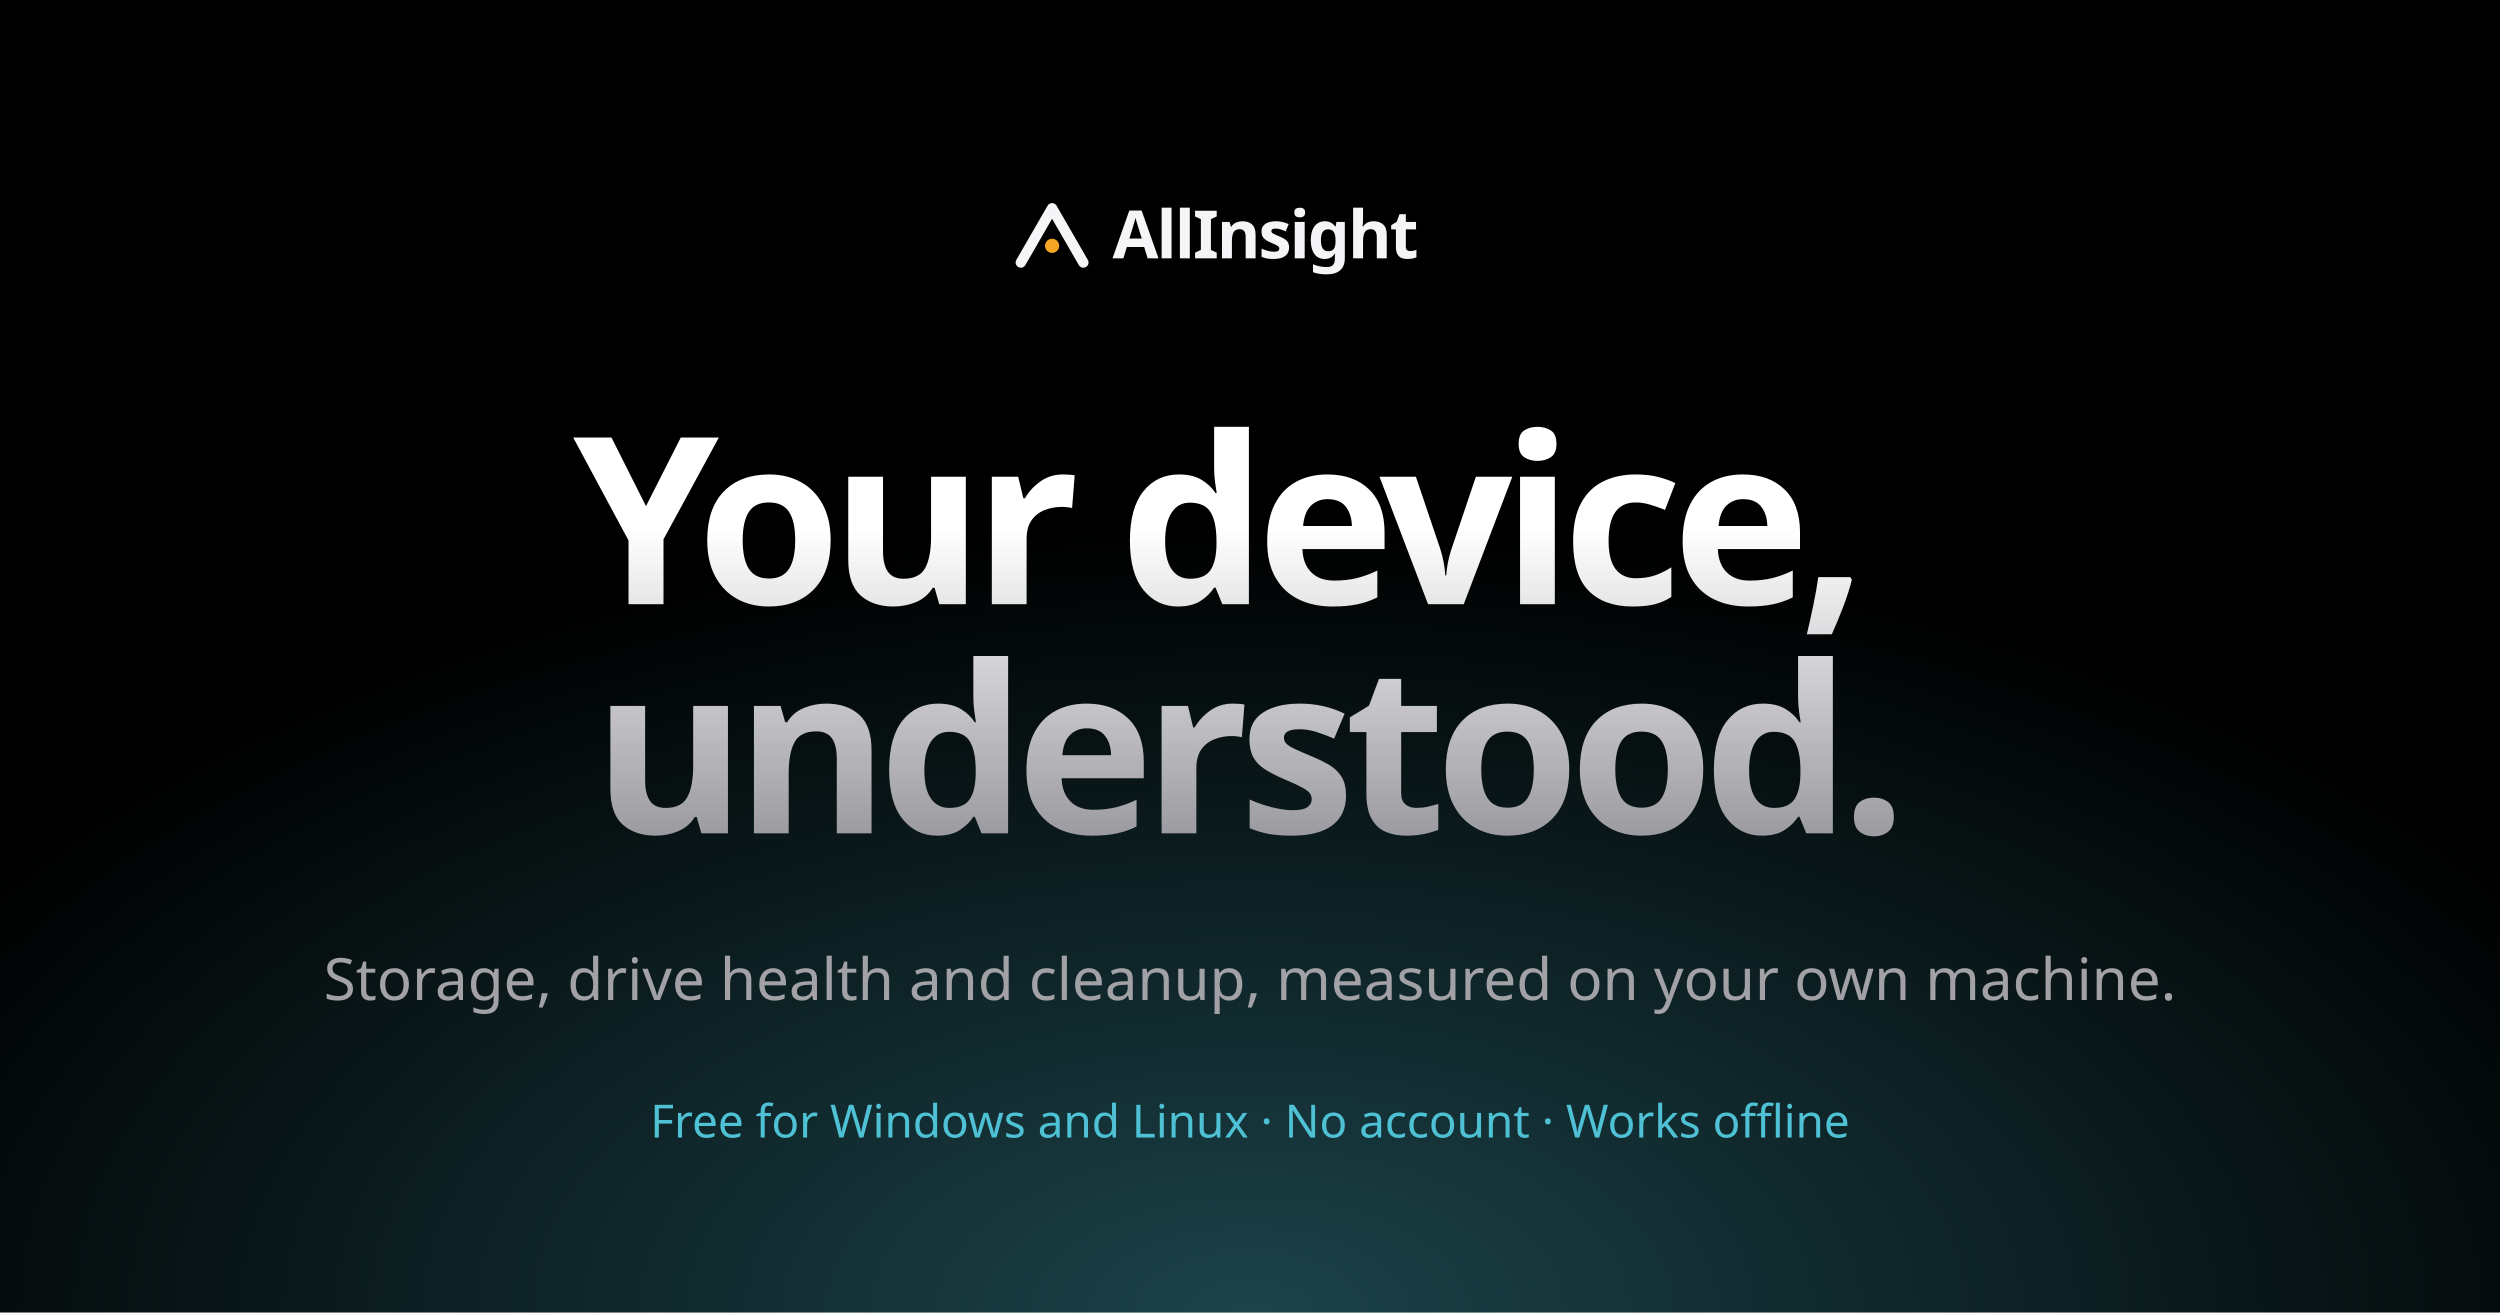
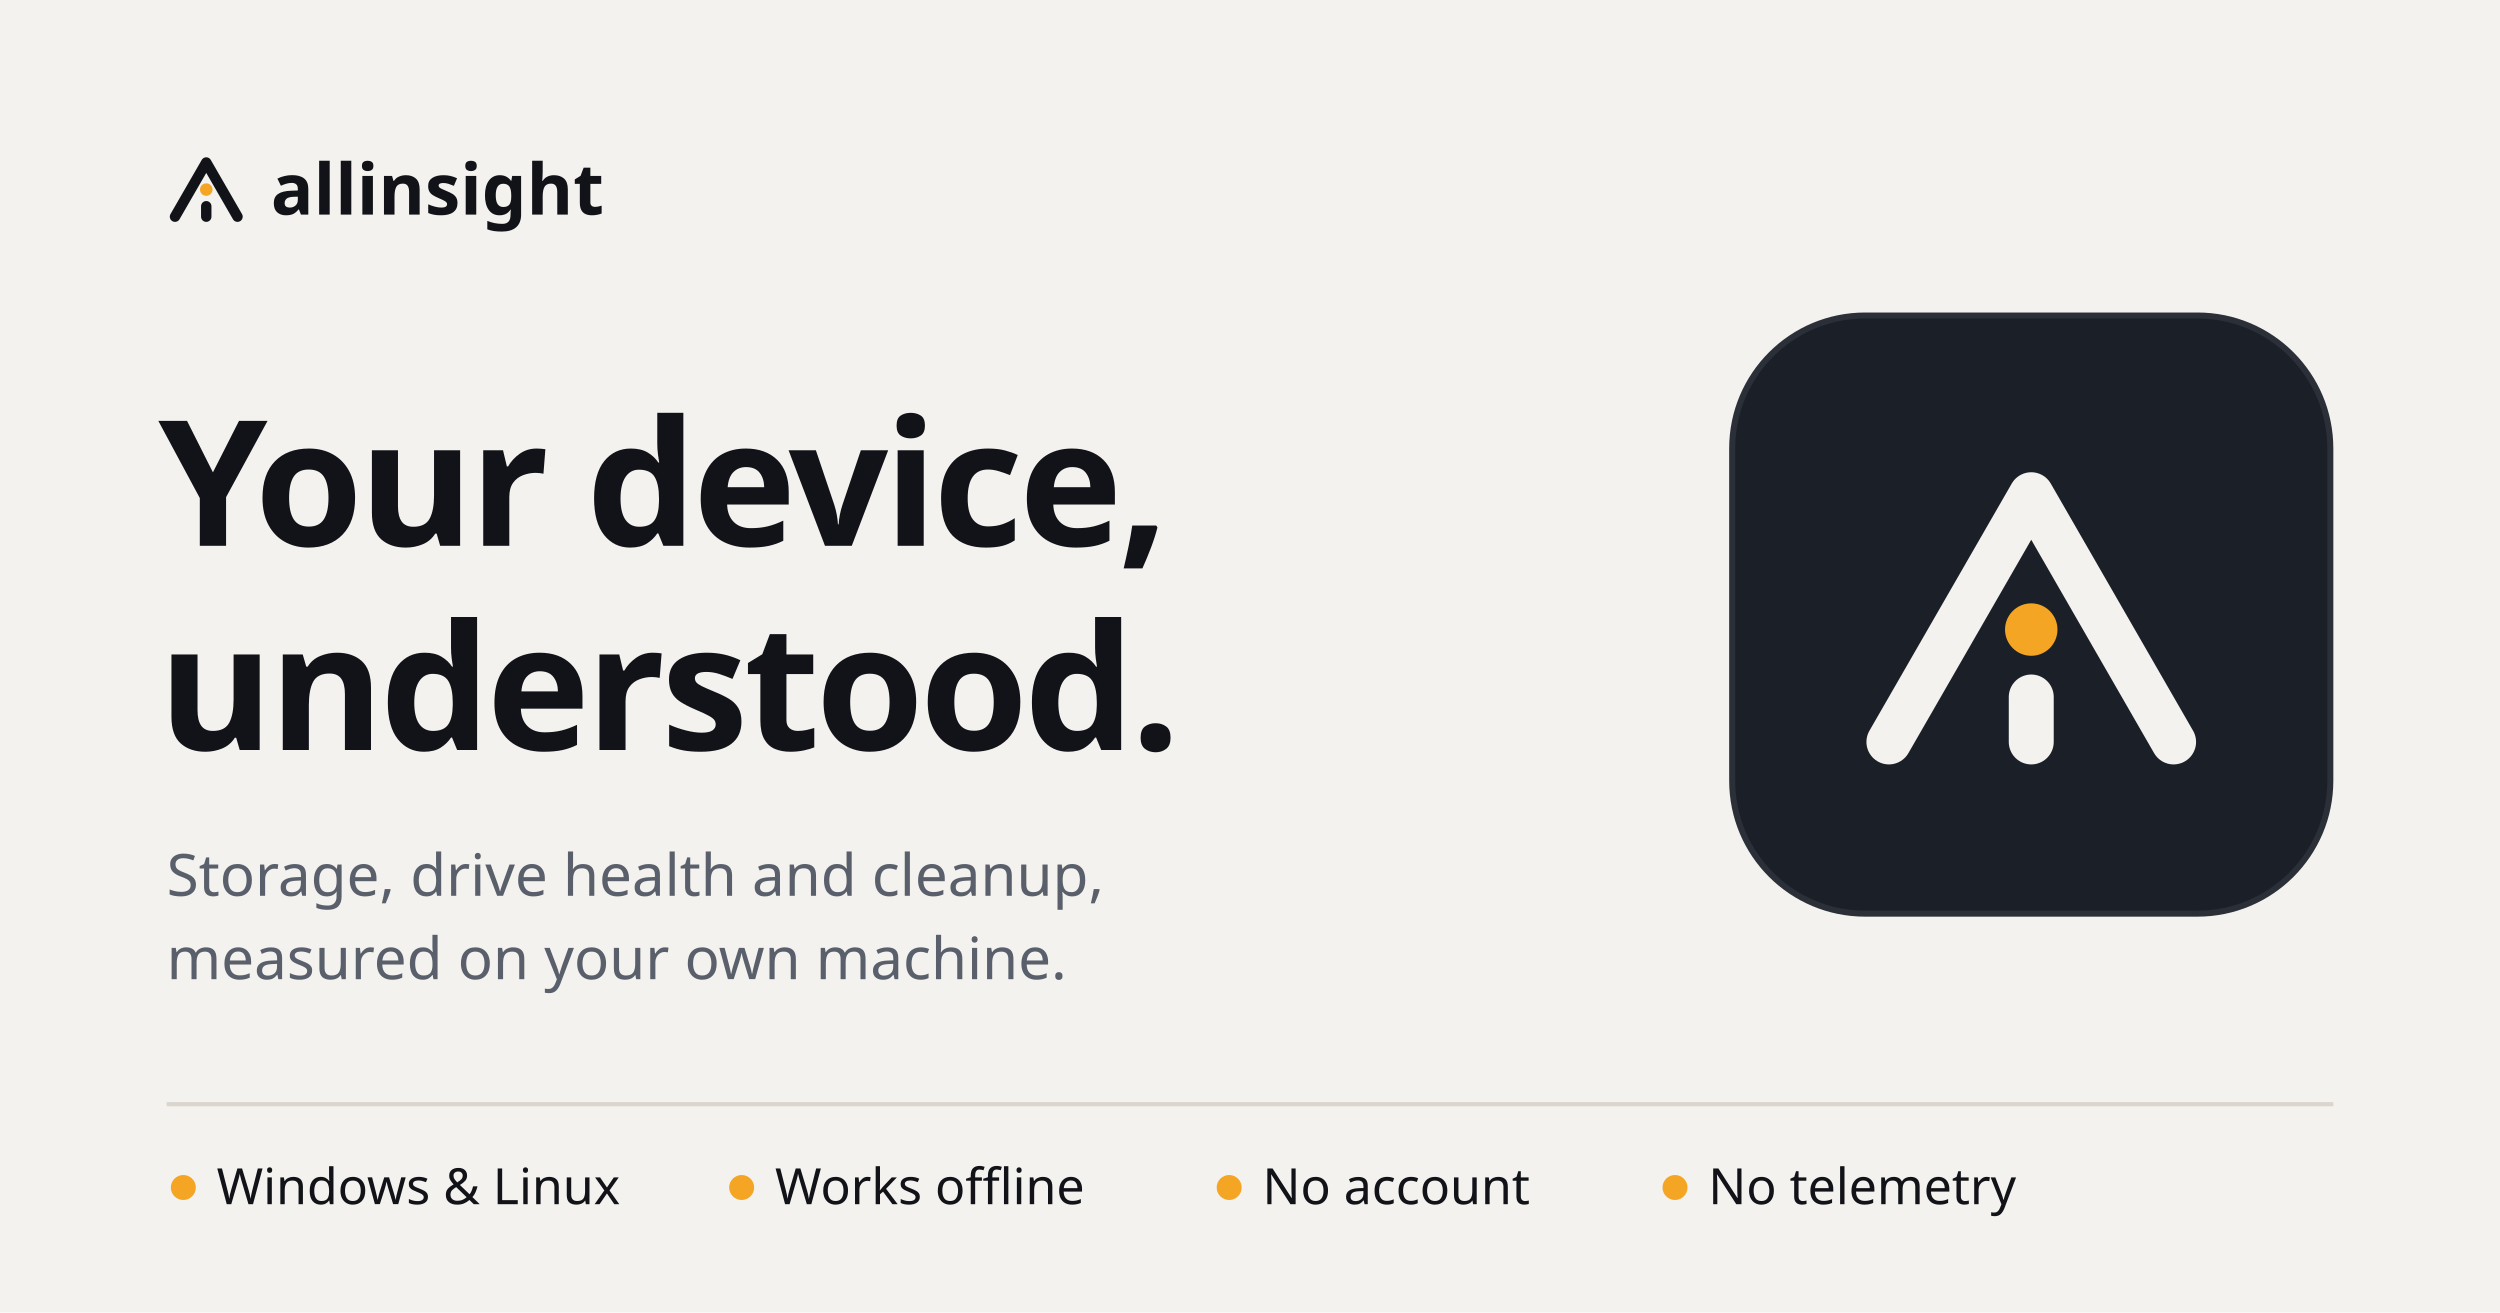
<svg xmlns="http://www.w3.org/2000/svg" viewBox="0 0 1200 630" width="1200" height="630">
-   <defs>
-     <linearGradient id="shine" x1="0" y1="0" x2="0" y2="1">
-       <stop offset="0.25" stop-color="#ffffff" />
-       <stop offset="1" stop-color="#9a9aa0" />
-     </linearGradient>
-     <radialGradient id="glow" cx="0.5" cy="1" r="0.6">
-       <stop offset="0" stop-color="#4fc1d4" stop-opacity="0.35" />
-       <stop offset="1" stop-color="#4fc1d4" stop-opacity="0" />
-     </radialGradient>
-   </defs>
-   <rect width="1200" height="630" fill="#000" />
-   <rect width="1200" height="630" fill="url(#glow)" />
-   <g transform="translate(486 92)">
-     <path d="M4 34 L19 8 L34 34" fill="none" stroke="#f5f5f7" stroke-width="5" stroke-linecap="round" stroke-linejoin="round" />
-     <circle cx="19" cy="26" r="3.4" fill="#f5a524" />
-     <text x="48" y="32" font-family="Geist" font-size="32" font-weight="600" letter-spacing="-1" fill="#f5f5f7">AllInsight</text>
+   <rect width="1200" height="630" fill="#F4F2EE" />
+   <g transform="translate(80 70)">
+     <path d="M4 34 L19 8 L34 34" fill="none" stroke="#111318" stroke-width="5" stroke-linecap="round" stroke-linejoin="round" />
+     <line x1="19" y1="29" x2="19" y2="34" stroke="#111318" stroke-width="5" stroke-linecap="round" />
+     <circle cx="19" cy="21" r="3" fill="#F5A524" />
+     <text x="50" y="33" font-family="Sora" font-size="34" font-weight="600" fill="#111318">allinsight</text>
  </g>
-   <text text-anchor="middle" font-family="Geist" font-weight="600" font-size="112" letter-spacing="-5" fill="url(#shine)">
-     <tspan x="600" y="290">Your device,</tspan>
-     <tspan x="600" y="400">understood.</tspan>
+   <text font-family="Sora" font-weight="600" font-size="84" fill="#111318" letter-spacing="-2">
+     <tspan x="76" y="262">Your device,</tspan>
+     <tspan x="76" y="360">understood.</tspan>
  </text>
-   <text x="600" y="480" text-anchor="middle" font-family="Geist" font-size="28" fill="#a1a1a6">Storage, drive health and cleanup, measured on your own machine.</text>
-   <text x="600" y="546" text-anchor="middle" font-family="Geist" font-size="22" font-weight="500" fill="#4fc1d4">Free for Windows and Linux · No account · Works offline</text>
+   <text font-family="Sora" font-weight="400" font-size="28" fill="#5A606B">
+     <tspan x="80" y="430">Storage, drive health and cleanup,</tspan>
+     <tspan x="80" y="470">measured on your own machine.</tspan>
+   </text>
+   <line x1="80" y1="530" x2="1120" y2="530" stroke="#DAD6CE" stroke-width="2" />
+   <g font-family="Sora" font-size="24" fill="#111318">
+     <circle cx="88" cy="570" r="6" fill="#F5A524" />
+     <text x="104" y="578">Windows &amp; Linux</text>
+     <circle cx="356" cy="570" r="6" fill="#F5A524" />
+     <text x="372" y="578">Works offline</text>
+     <circle cx="590" cy="570" r="6" fill="#F5A524" />
+     <text x="606" y="578">No account</text>
+     <circle cx="804" cy="570" r="6" fill="#F5A524" />
+     <text x="820" y="578">No telemetry</text>
+   </g>
+   <g transform="translate(830 150) scale(2.9)">
+     <rect x="0.5" y="0.5" width="99" height="99" rx="22" fill="#1B1F27" stroke="#2A2F38" stroke-width="1" />
+     <g transform="translate(19 19) scale(0.62)">
+       <path d="M12 84 L50 18 L88 84" fill="none" stroke="#F4F2EE" stroke-width="12" stroke-linecap="round" stroke-linejoin="round" />
+       <line x1="50" y1="72" x2="50" y2="84" stroke="#F4F2EE" stroke-width="12" stroke-linecap="round" />
+       <circle cx="50" cy="54" r="7" fill="#F5A524" />
+     </g>
+   </g>
</svg>
